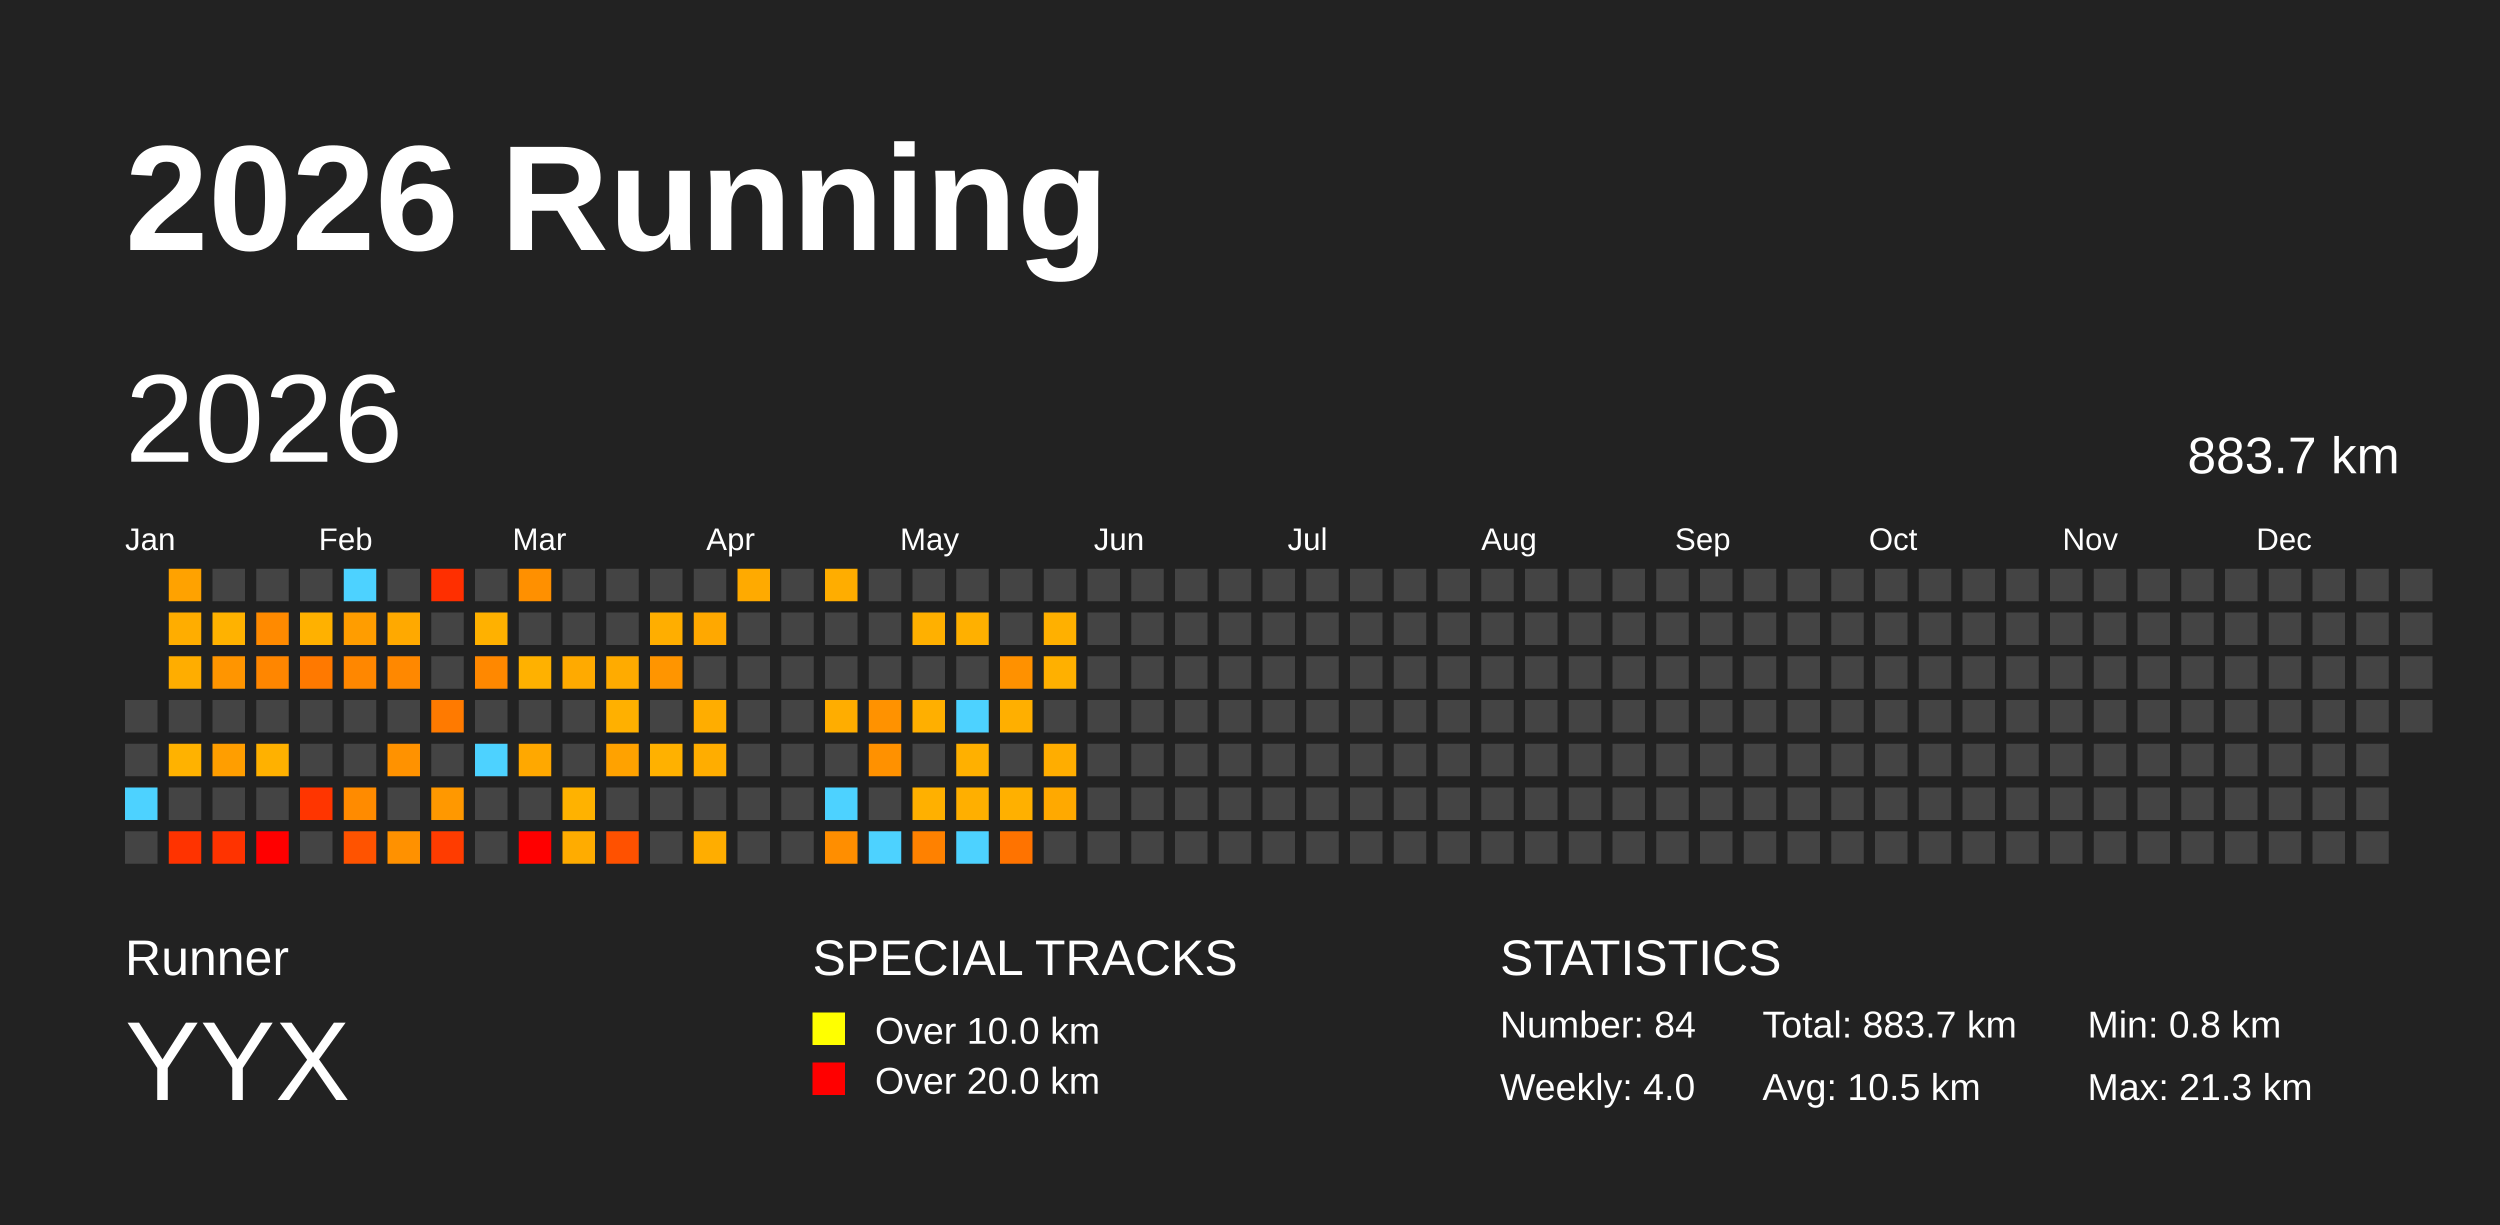
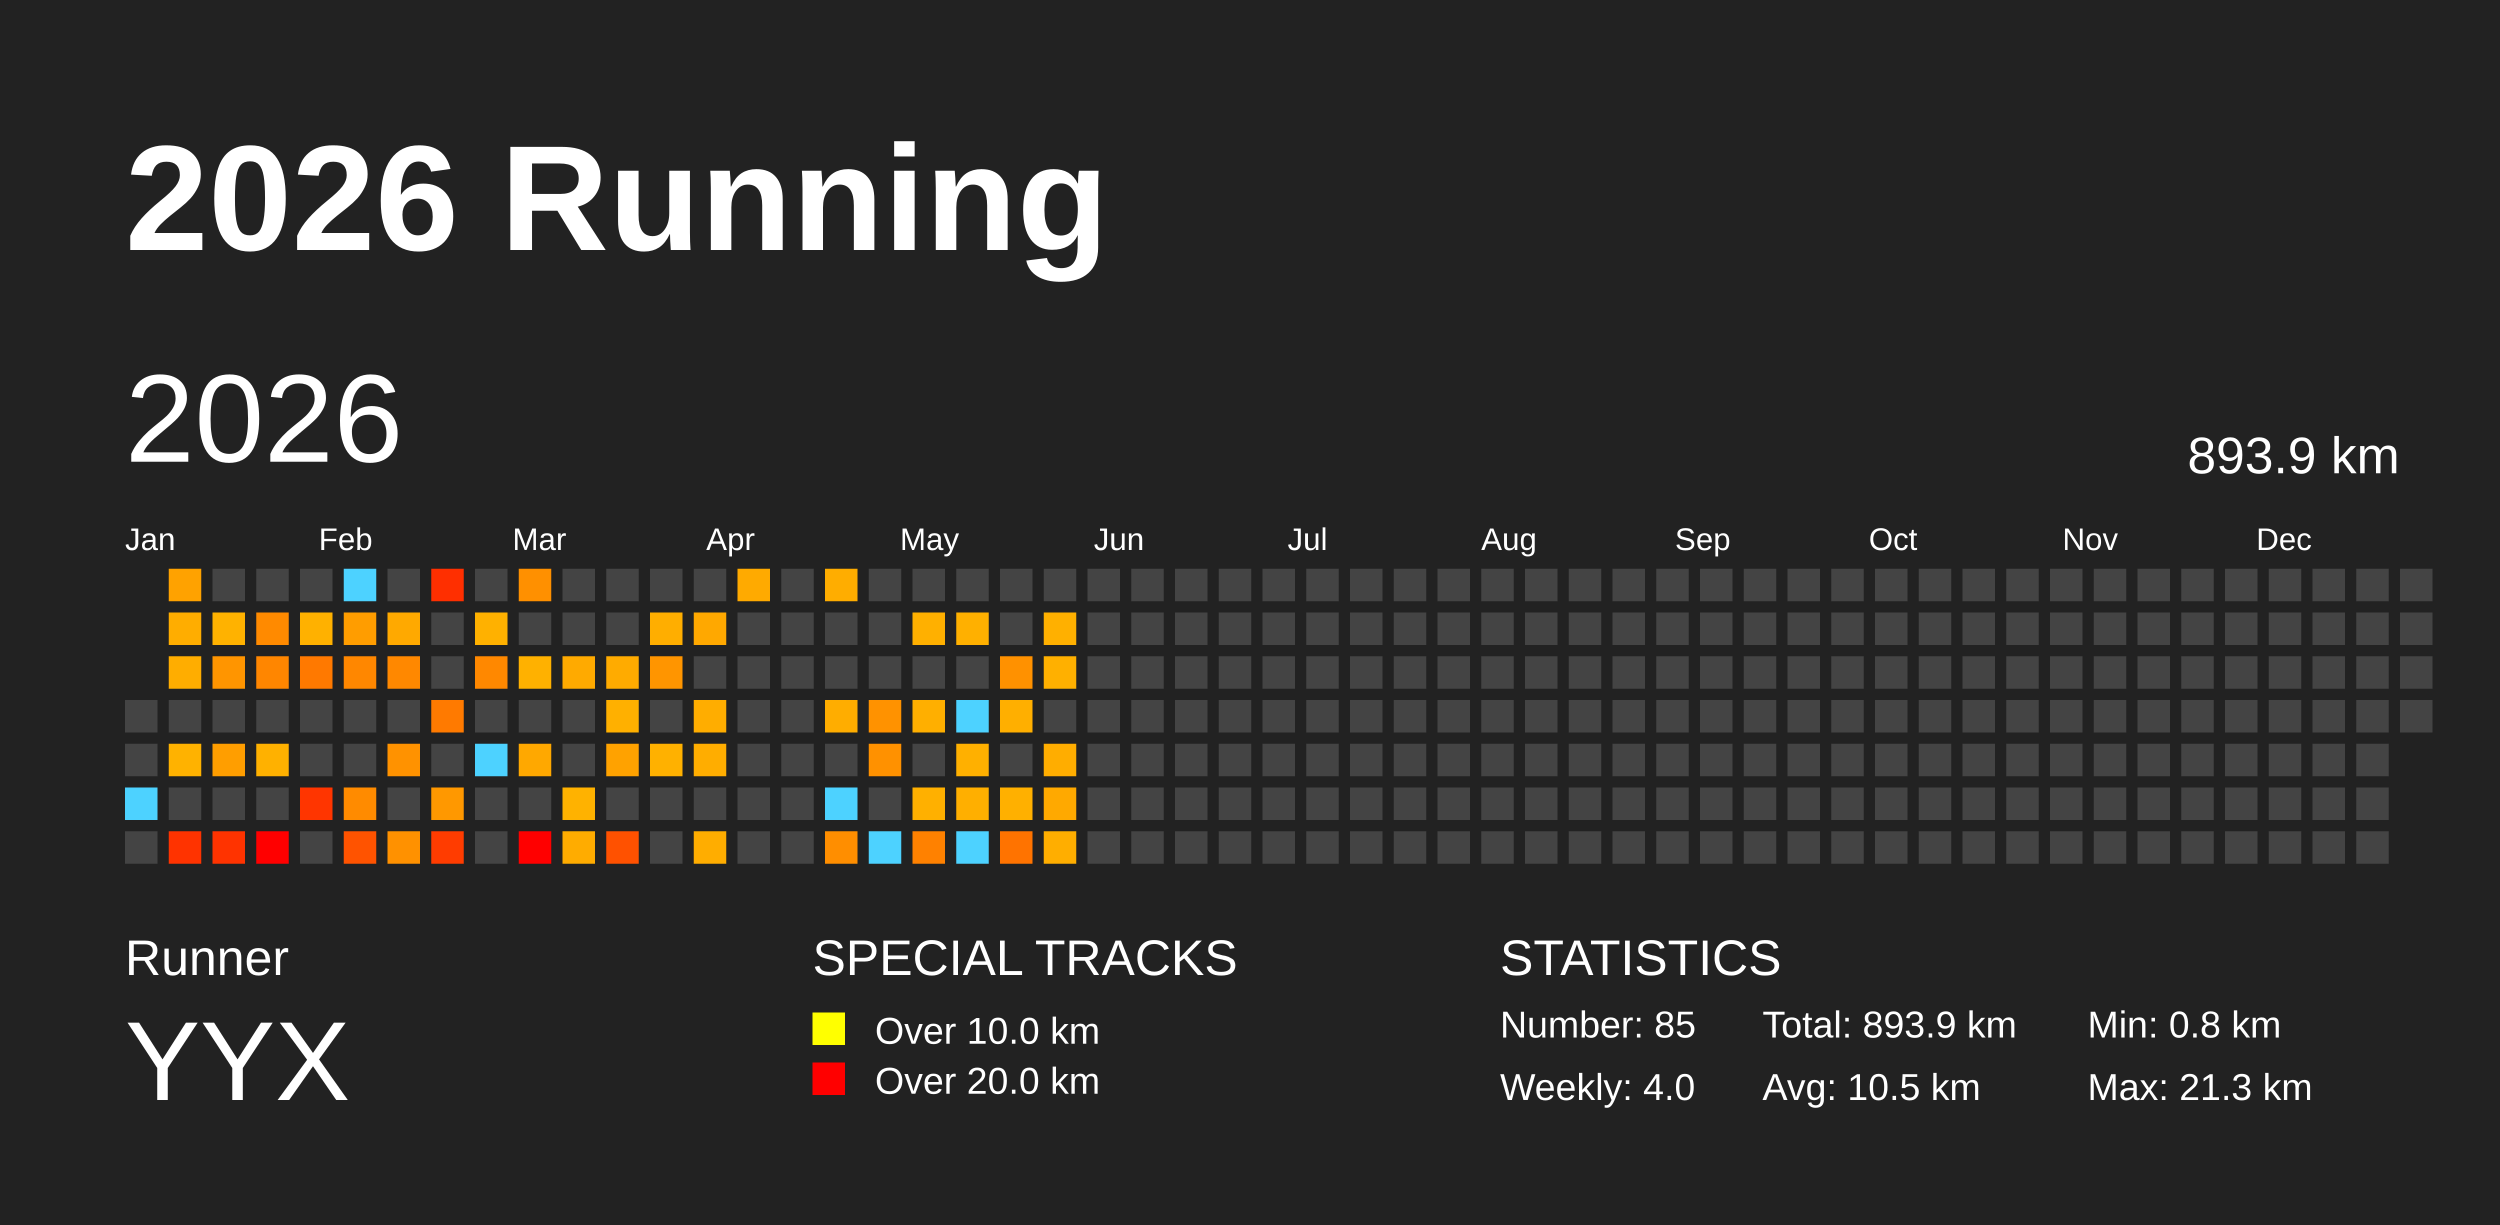
<svg xmlns="http://www.w3.org/2000/svg" baseProfile="full" height="98mm" version="1.1" viewBox="0,0,200,98" width="200mm">
  <defs />
  <rect fill="#222222" height="98" width="200" x="0" y="0" />
  <text fill="#FFFFFF" style="font-size:12px; font-family:Arial; font-weight:bold;" x="10" y="20">2026 Running</text>
  <text fill="#FFFFFF" style="font-size:4px; font-family:Arial" x="10" y="78">Runner</text>
  <text fill="#FFFFFF" style="font-size:9px; font-family:Arial" x="10" y="88">YYX</text>
  <text fill="#FFFFFF" style="font-size:4px; font-family:Arial" x="65" y="78">SPECIAL TRACKS</text>
  <rect fill="yellow" height="2.6" width="2.6" x="65" y="81" />
  <text fill="#FFFFFF" style="font-size:3px; font-family:Arial" x="70" y="83.5">Over 10.0 km</text>
  <rect fill="red" height="2.6" width="2.6" x="65" y="85" />
  <text fill="#FFFFFF" style="font-size:3px; font-family:Arial" x="70" y="87.5">Over 20.0 km</text>
  <text fill="#FFFFFF" style="font-size:4px; font-family:Arial" x="120" y="78">STATISTICS</text>
-   <text fill="#FFFFFF" style="font-size:3px; font-family:Arial" x="120" y="83">Number: 84</text>
+   <text fill="#FFFFFF" style="font-size:3px; font-family:Arial" x="120" y="83">Number: 85</text>
  <text fill="#FFFFFF" style="font-size:3px; font-family:Arial" x="120" y="88">Weekly: 4.0</text>
-   <text fill="#FFFFFF" style="font-size:3px; font-family:Arial" x="141" y="83">Total: 883.7 km</text>
+   <text fill="#FFFFFF" style="font-size:3px; font-family:Arial" x="141" y="83">Total: 893.9 km</text>
  <text fill="#FFFFFF" style="font-size:3px; font-family:Arial" x="141" y="88">Avg: 10.5 km</text>
  <text fill="#FFFFFF" style="font-size:3px; font-family:Arial" x="167" y="83">Min: 0.8 km</text>
  <text fill="#FFFFFF" style="font-size:3px; font-family:Arial" x="167" y="88">Max: 21.3 km</text>
  <text dominant-baseline="hanging" fill="#FFFFFF" style="font-size:10.0px; font-family:Arial;" x="10" y="30">2026</text>
-   <text dominant-baseline="hanging" fill="#FFFFFF" style="font-size:4.125px; font-family:Arial;" x="175" y="35">883.7 km</text>
+   <text dominant-baseline="hanging" fill="#FFFFFF" style="font-size:4.125px; font-family:Arial;" x="175" y="35">893.9 km</text>
  <text fill="#FFFFFF" style="font-size:2.5px; font-family:Arial" x="10.0" y="44">Jan</text>
  <text fill="#FFFFFF" style="font-size:2.5px; font-family:Arial" x="25.5" y="44">Feb</text>
  <text fill="#FFFFFF" style="font-size:2.5px; font-family:Arial" x="41.0" y="44">Mar</text>
  <text fill="#FFFFFF" style="font-size:2.5px; font-family:Arial" x="56.5" y="44">Apr</text>
  <text fill="#FFFFFF" style="font-size:2.5px; font-family:Arial" x="72.0" y="44">May</text>
  <text fill="#FFFFFF" style="font-size:2.5px; font-family:Arial" x="87.5" y="44">Jun</text>
  <text fill="#FFFFFF" style="font-size:2.5px; font-family:Arial" x="103.0" y="44">Jul</text>
  <text fill="#FFFFFF" style="font-size:2.5px; font-family:Arial" x="118.5" y="44">Aug</text>
  <text fill="#FFFFFF" style="font-size:2.5px; font-family:Arial" x="134.0" y="44">Sep</text>
  <text fill="#FFFFFF" style="font-size:2.5px; font-family:Arial" x="149.5" y="44">Oct</text>
  <text fill="#FFFFFF" style="font-size:2.5px; font-family:Arial" x="165.0" y="44">Nov</text>
  <text fill="#FFFFFF" style="font-size:2.5px; font-family:Arial" x="180.5" y="44">Dec</text>
  <rect fill="#444444" height="2.6" width="2.6" x="10.0" y="56.0" />
  <rect fill="#444444" height="2.6" width="2.6" x="10.0" y="59.5" />
  <rect fill="#4dd2ff" height="2.6" width="2.6" x="10.0" y="63.0" />
  <rect fill="#444444" height="2.6" width="2.6" x="10.0" y="66.5" />
  <rect fill="#ffa200" height="2.6" width="2.6" x="13.5" y="45.5" />
  <rect fill="#ffad00" height="2.6" width="2.6" x="13.5" y="49.0" />
  <rect fill="#ffad00" height="2.6" width="2.6" x="13.5" y="52.5" />
  <rect fill="#444444" height="2.6" width="2.6" x="13.5" y="56.0" />
  <rect fill="#ffb200" height="2.6" width="2.6" x="13.5" y="59.5" />
  <rect fill="#444444" height="2.6" width="2.6" x="13.5" y="63.0" />
  <rect fill="#ff3300" height="2.6" width="2.6" x="13.5" y="66.5" />
  <rect fill="#444444" height="2.6" width="2.6" x="17.0" y="45.5" />
  <rect fill="#ffb200" height="2.6" width="2.6" x="17.0" y="49.0" />
  <rect fill="#ff9500" height="2.6" width="2.6" x="17.0" y="52.5" />
  <rect fill="#444444" height="2.6" width="2.6" x="17.0" y="56.0" />
  <rect fill="#ff9e00" height="2.6" width="2.6" x="17.0" y="59.5" />
  <rect fill="#444444" height="2.6" width="2.6" x="17.0" y="63.0" />
  <rect fill="#ff3300" height="2.6" width="2.6" x="17.0" y="66.5" />
  <rect fill="#444444" height="2.6" width="2.6" x="20.5" y="45.5" />
  <rect fill="#ff8a00" height="2.6" width="2.6" x="20.5" y="49.0" />
  <rect fill="#ff8600" height="2.6" width="2.6" x="20.5" y="52.5" />
  <rect fill="#444444" height="2.6" width="2.6" x="20.5" y="56.0" />
  <rect fill="#ffb100" height="2.6" width="2.6" x="20.5" y="59.5" />
  <rect fill="#444444" height="2.6" width="2.6" x="20.5" y="63.0" />
  <rect fill="red" height="2.6" width="2.6" x="20.5" y="66.5" />
  <rect fill="#444444" height="2.6" width="2.6" x="24.0" y="45.5" />
  <rect fill="#ffb100" height="2.6" width="2.6" x="24.0" y="49.0" />
  <rect fill="#ff7900" height="2.6" width="2.6" x="24.0" y="52.5" />
  <rect fill="#444444" height="2.6" width="2.6" x="24.0" y="56.0" />
  <rect fill="#444444" height="2.6" width="2.6" x="24.0" y="59.5" />
  <rect fill="#ff3500" height="2.6" width="2.6" x="24.0" y="63.0" />
  <rect fill="#444444" height="2.6" width="2.6" x="24.0" y="66.5" />
  <rect fill="#4dd2ff" height="2.6" width="2.6" x="27.5" y="45.5" />
  <rect fill="#ff9d00" height="2.6" width="2.6" x="27.5" y="49.0" />
  <rect fill="#ff8700" height="2.6" width="2.6" x="27.5" y="52.5" />
  <rect fill="#444444" height="2.6" width="2.6" x="27.5" y="56.0" />
  <rect fill="#444444" height="2.6" width="2.6" x="27.5" y="59.5" />
  <rect fill="#ff8b00" height="2.6" width="2.6" x="27.5" y="63.0" />
  <rect fill="#ff5300" height="2.6" width="2.6" x="27.5" y="66.5" />
  <rect fill="#444444" height="2.6" width="2.6" x="31.0" y="45.5" />
  <rect fill="#ffa900" height="2.6" width="2.6" x="31.0" y="49.0" />
  <rect fill="#ff8800" height="2.6" width="2.6" x="31.0" y="52.5" />
  <rect fill="#444444" height="2.6" width="2.6" x="31.0" y="56.0" />
  <rect fill="#ff9200" height="2.6" width="2.6" x="31.0" y="59.5" />
  <rect fill="#444444" height="2.6" width="2.6" x="31.0" y="63.0" />
  <rect fill="#ff9100" height="2.6" width="2.6" x="31.0" y="66.5" />
  <rect fill="#ff2f00" height="2.6" width="2.6" x="34.5" y="45.5" />
  <rect fill="#444444" height="2.6" width="2.6" x="34.5" y="49.0" />
  <rect fill="#444444" height="2.6" width="2.6" x="34.5" y="52.5" />
  <rect fill="#ff7a00" height="2.6" width="2.6" x="34.5" y="56.0" />
  <rect fill="#444444" height="2.6" width="2.6" x="34.5" y="59.5" />
  <rect fill="#ff9800" height="2.6" width="2.6" x="34.5" y="63.0" />
  <rect fill="#ff3c00" height="2.6" width="2.6" x="34.5" y="66.5" />
  <rect fill="#444444" height="2.6" width="2.6" x="38.0" y="45.5" />
  <rect fill="#ffb100" height="2.6" width="2.6" x="38.0" y="49.0" />
  <rect fill="#ff8800" height="2.6" width="2.6" x="38.0" y="52.5" />
  <rect fill="#444444" height="2.6" width="2.6" x="38.0" y="56.0" />
  <rect fill="#4dd2ff" height="2.6" width="2.6" x="38.0" y="59.5" />
  <rect fill="#444444" height="2.6" width="2.6" x="38.0" y="63.0" />
  <rect fill="#444444" height="2.6" width="2.6" x="38.0" y="66.5" />
  <rect fill="#ff9000" height="2.6" width="2.6" x="41.5" y="45.5" />
  <rect fill="#444444" height="2.6" width="2.6" x="41.5" y="49.0" />
  <rect fill="#ffb100" height="2.6" width="2.6" x="41.5" y="52.5" />
  <rect fill="#444444" height="2.6" width="2.6" x="41.5" y="56.0" />
  <rect fill="#ffa800" height="2.6" width="2.6" x="41.5" y="59.5" />
  <rect fill="#444444" height="2.6" width="2.6" x="41.5" y="63.0" />
  <rect fill="red" height="2.6" width="2.6" x="41.5" y="66.5" />
  <rect fill="#444444" height="2.6" width="2.6" x="45.0" y="45.5" />
  <rect fill="#444444" height="2.6" width="2.6" x="45.0" y="49.0" />
  <rect fill="#ffaa00" height="2.6" width="2.6" x="45.0" y="52.5" />
  <rect fill="#444444" height="2.6" width="2.6" x="45.0" y="56.0" />
  <rect fill="#444444" height="2.6" width="2.6" x="45.0" y="59.5" />
  <rect fill="#ffb200" height="2.6" width="2.6" x="45.0" y="63.0" />
  <rect fill="#ffac00" height="2.6" width="2.6" x="45.0" y="66.5" />
  <rect fill="#444444" height="2.6" width="2.6" x="48.5" y="45.5" />
  <rect fill="#444444" height="2.6" width="2.6" x="48.5" y="49.0" />
  <rect fill="#ffab00" height="2.6" width="2.6" x="48.5" y="52.5" />
  <rect fill="#ffb000" height="2.6" width="2.6" x="48.5" y="56.0" />
  <rect fill="#ffa200" height="2.6" width="2.6" x="48.5" y="59.5" />
  <rect fill="#444444" height="2.6" width="2.6" x="48.5" y="63.0" />
  <rect fill="#ff5100" height="2.6" width="2.6" x="48.5" y="66.5" />
  <rect fill="#444444" height="2.6" width="2.6" x="52.0" y="45.5" />
  <rect fill="#ffae00" height="2.6" width="2.6" x="52.0" y="49.0" />
  <rect fill="#ff9500" height="2.6" width="2.6" x="52.0" y="52.5" />
  <rect fill="#444444" height="2.6" width="2.6" x="52.0" y="56.0" />
  <rect fill="#ffb100" height="2.6" width="2.6" x="52.0" y="59.5" />
  <rect fill="#444444" height="2.6" width="2.6" x="52.0" y="63.0" />
  <rect fill="#444444" height="2.6" width="2.6" x="52.0" y="66.5" />
  <rect fill="#444444" height="2.6" width="2.6" x="55.5" y="45.5" />
  <rect fill="#ffa800" height="2.6" width="2.6" x="55.5" y="49.0" />
  <rect fill="#444444" height="2.6" width="2.6" x="55.5" y="52.5" />
  <rect fill="#ffad00" height="2.6" width="2.6" x="55.5" y="56.0" />
  <rect fill="#ffad00" height="2.6" width="2.6" x="55.5" y="59.5" />
  <rect fill="#444444" height="2.6" width="2.6" x="55.5" y="63.0" />
  <rect fill="#ffad00" height="2.6" width="2.6" x="55.5" y="66.5" />
  <rect fill="#ffaa00" height="2.6" width="2.6" x="59.0" y="45.5" />
  <rect fill="#444444" height="2.6" width="2.6" x="59.0" y="49.0" />
  <rect fill="#444444" height="2.6" width="2.6" x="59.0" y="52.5" />
  <rect fill="#444444" height="2.6" width="2.6" x="59.0" y="56.0" />
  <rect fill="#444444" height="2.6" width="2.6" x="59.0" y="59.5" />
  <rect fill="#444444" height="2.6" width="2.6" x="59.0" y="63.0" />
  <rect fill="#444444" height="2.6" width="2.6" x="59.0" y="66.5" />
  <rect fill="#444444" height="2.6" width="2.6" x="62.5" y="45.5" />
  <rect fill="#444444" height="2.6" width="2.6" x="62.5" y="49.0" />
  <rect fill="#444444" height="2.6" width="2.6" x="62.5" y="52.5" />
  <rect fill="#444444" height="2.6" width="2.6" x="62.5" y="56.0" />
  <rect fill="#444444" height="2.6" width="2.6" x="62.5" y="59.5" />
  <rect fill="#444444" height="2.6" width="2.6" x="62.5" y="63.0" />
  <rect fill="#444444" height="2.6" width="2.6" x="62.5" y="66.5" />
  <rect fill="#ffad00" height="2.6" width="2.6" x="66.0" y="45.5" />
  <rect fill="#444444" height="2.6" width="2.6" x="66.0" y="49.0" />
  <rect fill="#444444" height="2.6" width="2.6" x="66.0" y="52.5" />
  <rect fill="#ffad00" height="2.6" width="2.6" x="66.0" y="56.0" />
  <rect fill="#444444" height="2.6" width="2.6" x="66.0" y="59.5" />
  <rect fill="#4dd2ff" height="2.6" width="2.6" x="66.0" y="63.0" />
  <rect fill="#ff8e00" height="2.6" width="2.6" x="66.0" y="66.5" />
  <rect fill="#444444" height="2.6" width="2.6" x="69.5" y="45.5" />
  <rect fill="#444444" height="2.6" width="2.6" x="69.5" y="49.0" />
  <rect fill="#444444" height="2.6" width="2.6" x="69.5" y="52.5" />
  <rect fill="#ff9200" height="2.6" width="2.6" x="69.5" y="56.0" />
  <rect fill="#ff9100" height="2.6" width="2.6" x="69.5" y="59.5" />
  <rect fill="#444444" height="2.6" width="2.6" x="69.5" y="63.0" />
  <rect fill="#4dd2ff" height="2.6" width="2.6" x="69.5" y="66.5" />
  <rect fill="#444444" height="2.6" width="2.6" x="73.0" y="45.5" />
  <rect fill="#ffb000" height="2.6" width="2.6" x="73.0" y="49.0" />
  <rect fill="#444444" height="2.6" width="2.6" x="73.0" y="52.5" />
  <rect fill="#ffaf00" height="2.6" width="2.6" x="73.0" y="56.0" />
  <rect fill="#444444" height="2.6" width="2.6" x="73.0" y="59.5" />
  <rect fill="#ffb000" height="2.6" width="2.6" x="73.0" y="63.0" />
  <rect fill="#ff8100" height="2.6" width="2.6" x="73.0" y="66.5" />
  <rect fill="#444444" height="2.6" width="2.6" x="76.5" y="45.5" />
  <rect fill="#ffb000" height="2.6" width="2.6" x="76.5" y="49.0" />
  <rect fill="#444444" height="2.6" width="2.6" x="76.5" y="52.5" />
  <rect fill="#4dd2ff" height="2.6" width="2.6" x="76.5" y="56.0" />
  <rect fill="#ffb000" height="2.6" width="2.6" x="76.5" y="59.5" />
  <rect fill="#ffaf00" height="2.6" width="2.6" x="76.5" y="63.0" />
  <rect fill="#4dd2ff" height="2.6" width="2.6" x="76.5" y="66.5" />
  <rect fill="#444444" height="2.6" width="2.6" x="80.0" y="45.5" />
  <rect fill="#444444" height="2.6" width="2.6" x="80.0" y="49.0" />
  <rect fill="#ff9100" height="2.6" width="2.6" x="80.0" y="52.5" />
  <rect fill="#ffaf00" height="2.6" width="2.6" x="80.0" y="56.0" />
  <rect fill="#444444" height="2.6" width="2.6" x="80.0" y="59.5" />
  <rect fill="#ffb000" height="2.6" width="2.6" x="80.0" y="63.0" />
  <rect fill="#ff7300" height="2.6" width="2.6" x="80.0" y="66.5" />
  <rect fill="#444444" height="2.6" width="2.6" x="83.5" y="45.5" />
  <rect fill="#ffb000" height="2.6" width="2.6" x="83.5" y="49.0" />
  <rect fill="#ffb000" height="2.6" width="2.6" x="83.5" y="52.5" />
  <rect fill="#444444" height="2.6" width="2.6" x="83.5" y="56.0" />
  <rect fill="#ffad00" height="2.6" width="2.6" x="83.5" y="59.5" />
  <rect fill="#ffa900" height="2.6" width="2.6" x="83.5" y="63.0" />
-   <rect fill="#444444" height="2.6" width="2.6" x="83.5" y="66.5" />
+   <rect fill="#ffae00" height="2.6" width="2.6" x="83.5" y="66.5" />
  <rect fill="#444444" height="2.6" width="2.6" x="87.0" y="45.5" />
  <rect fill="#444444" height="2.6" width="2.6" x="87.0" y="49.0" />
  <rect fill="#444444" height="2.6" width="2.6" x="87.0" y="52.5" />
  <rect fill="#444444" height="2.6" width="2.6" x="87.0" y="56.0" />
  <rect fill="#444444" height="2.6" width="2.6" x="87.0" y="59.5" />
  <rect fill="#444444" height="2.6" width="2.6" x="87.0" y="63.0" />
  <rect fill="#444444" height="2.6" width="2.6" x="87.0" y="66.5" />
  <rect fill="#444444" height="2.6" width="2.6" x="90.5" y="45.5" />
  <rect fill="#444444" height="2.6" width="2.6" x="90.5" y="49.0" />
  <rect fill="#444444" height="2.6" width="2.6" x="90.5" y="52.5" />
  <rect fill="#444444" height="2.6" width="2.6" x="90.5" y="56.0" />
  <rect fill="#444444" height="2.6" width="2.6" x="90.5" y="59.5" />
  <rect fill="#444444" height="2.6" width="2.6" x="90.5" y="63.0" />
  <rect fill="#444444" height="2.6" width="2.6" x="90.5" y="66.5" />
  <rect fill="#444444" height="2.6" width="2.6" x="94.0" y="45.5" />
  <rect fill="#444444" height="2.6" width="2.6" x="94.0" y="49.0" />
  <rect fill="#444444" height="2.6" width="2.6" x="94.0" y="52.5" />
  <rect fill="#444444" height="2.6" width="2.6" x="94.0" y="56.0" />
  <rect fill="#444444" height="2.6" width="2.6" x="94.0" y="59.5" />
  <rect fill="#444444" height="2.6" width="2.6" x="94.0" y="63.0" />
  <rect fill="#444444" height="2.6" width="2.6" x="94.0" y="66.5" />
  <rect fill="#444444" height="2.6" width="2.6" x="97.5" y="45.5" />
  <rect fill="#444444" height="2.6" width="2.6" x="97.5" y="49.0" />
  <rect fill="#444444" height="2.6" width="2.6" x="97.5" y="52.5" />
  <rect fill="#444444" height="2.6" width="2.6" x="97.5" y="56.0" />
  <rect fill="#444444" height="2.6" width="2.6" x="97.5" y="59.5" />
  <rect fill="#444444" height="2.6" width="2.6" x="97.5" y="63.0" />
  <rect fill="#444444" height="2.6" width="2.6" x="97.5" y="66.5" />
  <rect fill="#444444" height="2.6" width="2.6" x="101.0" y="45.5" />
  <rect fill="#444444" height="2.6" width="2.6" x="101.0" y="49.0" />
  <rect fill="#444444" height="2.6" width="2.6" x="101.0" y="52.5" />
  <rect fill="#444444" height="2.6" width="2.6" x="101.0" y="56.0" />
  <rect fill="#444444" height="2.6" width="2.6" x="101.0" y="59.5" />
  <rect fill="#444444" height="2.6" width="2.6" x="101.0" y="63.0" />
  <rect fill="#444444" height="2.6" width="2.6" x="101.0" y="66.5" />
  <rect fill="#444444" height="2.6" width="2.6" x="104.5" y="45.5" />
  <rect fill="#444444" height="2.6" width="2.6" x="104.5" y="49.0" />
  <rect fill="#444444" height="2.6" width="2.6" x="104.5" y="52.5" />
  <rect fill="#444444" height="2.6" width="2.6" x="104.5" y="56.0" />
  <rect fill="#444444" height="2.6" width="2.6" x="104.5" y="59.5" />
  <rect fill="#444444" height="2.6" width="2.6" x="104.5" y="63.0" />
  <rect fill="#444444" height="2.6" width="2.6" x="104.5" y="66.5" />
  <rect fill="#444444" height="2.6" width="2.6" x="108.0" y="45.5" />
  <rect fill="#444444" height="2.6" width="2.6" x="108.0" y="49.0" />
  <rect fill="#444444" height="2.6" width="2.6" x="108.0" y="52.5" />
  <rect fill="#444444" height="2.6" width="2.6" x="108.0" y="56.0" />
  <rect fill="#444444" height="2.6" width="2.6" x="108.0" y="59.5" />
  <rect fill="#444444" height="2.6" width="2.6" x="108.0" y="63.0" />
  <rect fill="#444444" height="2.6" width="2.6" x="108.0" y="66.5" />
  <rect fill="#444444" height="2.6" width="2.6" x="111.5" y="45.5" />
  <rect fill="#444444" height="2.6" width="2.6" x="111.5" y="49.0" />
  <rect fill="#444444" height="2.6" width="2.6" x="111.5" y="52.5" />
  <rect fill="#444444" height="2.6" width="2.6" x="111.5" y="56.0" />
  <rect fill="#444444" height="2.6" width="2.6" x="111.5" y="59.5" />
  <rect fill="#444444" height="2.6" width="2.6" x="111.5" y="63.0" />
  <rect fill="#444444" height="2.6" width="2.6" x="111.5" y="66.5" />
  <rect fill="#444444" height="2.6" width="2.6" x="115.0" y="45.5" />
  <rect fill="#444444" height="2.6" width="2.6" x="115.0" y="49.0" />
  <rect fill="#444444" height="2.6" width="2.6" x="115.0" y="52.5" />
  <rect fill="#444444" height="2.6" width="2.6" x="115.0" y="56.0" />
  <rect fill="#444444" height="2.6" width="2.6" x="115.0" y="59.5" />
  <rect fill="#444444" height="2.6" width="2.6" x="115.0" y="63.0" />
  <rect fill="#444444" height="2.6" width="2.6" x="115.0" y="66.5" />
  <rect fill="#444444" height="2.6" width="2.6" x="118.5" y="45.5" />
  <rect fill="#444444" height="2.6" width="2.6" x="118.5" y="49.0" />
  <rect fill="#444444" height="2.6" width="2.6" x="118.5" y="52.5" />
  <rect fill="#444444" height="2.6" width="2.6" x="118.5" y="56.0" />
  <rect fill="#444444" height="2.6" width="2.6" x="118.5" y="59.5" />
  <rect fill="#444444" height="2.6" width="2.6" x="118.5" y="63.0" />
  <rect fill="#444444" height="2.6" width="2.6" x="118.5" y="66.5" />
  <rect fill="#444444" height="2.6" width="2.6" x="122.0" y="45.5" />
  <rect fill="#444444" height="2.6" width="2.6" x="122.0" y="49.0" />
  <rect fill="#444444" height="2.6" width="2.6" x="122.0" y="52.5" />
  <rect fill="#444444" height="2.6" width="2.6" x="122.0" y="56.0" />
  <rect fill="#444444" height="2.6" width="2.6" x="122.0" y="59.5" />
  <rect fill="#444444" height="2.6" width="2.6" x="122.0" y="63.0" />
  <rect fill="#444444" height="2.6" width="2.6" x="122.0" y="66.5" />
  <rect fill="#444444" height="2.6" width="2.6" x="125.5" y="45.5" />
  <rect fill="#444444" height="2.6" width="2.6" x="125.5" y="49.0" />
  <rect fill="#444444" height="2.6" width="2.6" x="125.5" y="52.5" />
  <rect fill="#444444" height="2.6" width="2.6" x="125.5" y="56.0" />
  <rect fill="#444444" height="2.6" width="2.6" x="125.5" y="59.5" />
  <rect fill="#444444" height="2.6" width="2.6" x="125.5" y="63.0" />
  <rect fill="#444444" height="2.6" width="2.6" x="125.5" y="66.5" />
  <rect fill="#444444" height="2.6" width="2.6" x="129.0" y="45.5" />
  <rect fill="#444444" height="2.6" width="2.6" x="129.0" y="49.0" />
  <rect fill="#444444" height="2.6" width="2.6" x="129.0" y="52.5" />
  <rect fill="#444444" height="2.6" width="2.6" x="129.0" y="56.0" />
  <rect fill="#444444" height="2.6" width="2.6" x="129.0" y="59.5" />
  <rect fill="#444444" height="2.6" width="2.6" x="129.0" y="63.0" />
  <rect fill="#444444" height="2.6" width="2.6" x="129.0" y="66.5" />
  <rect fill="#444444" height="2.6" width="2.6" x="132.5" y="45.5" />
  <rect fill="#444444" height="2.6" width="2.6" x="132.5" y="49.0" />
  <rect fill="#444444" height="2.6" width="2.6" x="132.5" y="52.5" />
  <rect fill="#444444" height="2.6" width="2.6" x="132.5" y="56.0" />
  <rect fill="#444444" height="2.6" width="2.6" x="132.5" y="59.5" />
  <rect fill="#444444" height="2.6" width="2.6" x="132.5" y="63.0" />
  <rect fill="#444444" height="2.6" width="2.6" x="132.5" y="66.5" />
  <rect fill="#444444" height="2.6" width="2.6" x="136.0" y="45.5" />
  <rect fill="#444444" height="2.6" width="2.6" x="136.0" y="49.0" />
  <rect fill="#444444" height="2.6" width="2.6" x="136.0" y="52.5" />
  <rect fill="#444444" height="2.6" width="2.6" x="136.0" y="56.0" />
  <rect fill="#444444" height="2.6" width="2.6" x="136.0" y="59.5" />
  <rect fill="#444444" height="2.6" width="2.6" x="136.0" y="63.0" />
  <rect fill="#444444" height="2.6" width="2.6" x="136.0" y="66.5" />
  <rect fill="#444444" height="2.6" width="2.6" x="139.5" y="45.5" />
  <rect fill="#444444" height="2.6" width="2.6" x="139.5" y="49.0" />
  <rect fill="#444444" height="2.6" width="2.6" x="139.5" y="52.5" />
  <rect fill="#444444" height="2.6" width="2.6" x="139.5" y="56.0" />
  <rect fill="#444444" height="2.6" width="2.6" x="139.5" y="59.5" />
  <rect fill="#444444" height="2.6" width="2.6" x="139.5" y="63.0" />
  <rect fill="#444444" height="2.6" width="2.6" x="139.5" y="66.5" />
  <rect fill="#444444" height="2.6" width="2.6" x="143.0" y="45.5" />
  <rect fill="#444444" height="2.6" width="2.6" x="143.0" y="49.0" />
  <rect fill="#444444" height="2.6" width="2.6" x="143.0" y="52.5" />
  <rect fill="#444444" height="2.6" width="2.6" x="143.0" y="56.0" />
  <rect fill="#444444" height="2.6" width="2.6" x="143.0" y="59.5" />
  <rect fill="#444444" height="2.6" width="2.6" x="143.0" y="63.0" />
  <rect fill="#444444" height="2.6" width="2.6" x="143.0" y="66.5" />
  <rect fill="#444444" height="2.6" width="2.6" x="146.5" y="45.5" />
  <rect fill="#444444" height="2.6" width="2.6" x="146.5" y="49.0" />
  <rect fill="#444444" height="2.6" width="2.6" x="146.5" y="52.5" />
  <rect fill="#444444" height="2.6" width="2.6" x="146.5" y="56.0" />
  <rect fill="#444444" height="2.6" width="2.6" x="146.5" y="59.5" />
  <rect fill="#444444" height="2.6" width="2.6" x="146.5" y="63.0" />
  <rect fill="#444444" height="2.6" width="2.6" x="146.5" y="66.5" />
  <rect fill="#444444" height="2.6" width="2.6" x="150.0" y="45.5" />
  <rect fill="#444444" height="2.6" width="2.6" x="150.0" y="49.0" />
  <rect fill="#444444" height="2.6" width="2.6" x="150.0" y="52.5" />
  <rect fill="#444444" height="2.6" width="2.6" x="150.0" y="56.0" />
  <rect fill="#444444" height="2.6" width="2.6" x="150.0" y="59.5" />
  <rect fill="#444444" height="2.6" width="2.6" x="150.0" y="63.0" />
  <rect fill="#444444" height="2.6" width="2.6" x="150.0" y="66.5" />
  <rect fill="#444444" height="2.6" width="2.6" x="153.5" y="45.5" />
  <rect fill="#444444" height="2.6" width="2.6" x="153.5" y="49.0" />
  <rect fill="#444444" height="2.6" width="2.6" x="153.5" y="52.5" />
  <rect fill="#444444" height="2.6" width="2.6" x="153.5" y="56.0" />
  <rect fill="#444444" height="2.6" width="2.6" x="153.5" y="59.5" />
  <rect fill="#444444" height="2.6" width="2.6" x="153.5" y="63.0" />
  <rect fill="#444444" height="2.6" width="2.6" x="153.5" y="66.5" />
  <rect fill="#444444" height="2.6" width="2.6" x="157.0" y="45.5" />
  <rect fill="#444444" height="2.6" width="2.6" x="157.0" y="49.0" />
  <rect fill="#444444" height="2.6" width="2.6" x="157.0" y="52.5" />
  <rect fill="#444444" height="2.6" width="2.6" x="157.0" y="56.0" />
  <rect fill="#444444" height="2.6" width="2.6" x="157.0" y="59.5" />
  <rect fill="#444444" height="2.6" width="2.6" x="157.0" y="63.0" />
  <rect fill="#444444" height="2.6" width="2.6" x="157.0" y="66.5" />
  <rect fill="#444444" height="2.6" width="2.6" x="160.5" y="45.5" />
  <rect fill="#444444" height="2.6" width="2.6" x="160.5" y="49.0" />
  <rect fill="#444444" height="2.6" width="2.6" x="160.5" y="52.5" />
  <rect fill="#444444" height="2.6" width="2.6" x="160.5" y="56.0" />
  <rect fill="#444444" height="2.6" width="2.6" x="160.5" y="59.5" />
  <rect fill="#444444" height="2.6" width="2.6" x="160.5" y="63.0" />
  <rect fill="#444444" height="2.6" width="2.6" x="160.5" y="66.5" />
  <rect fill="#444444" height="2.6" width="2.6" x="164.0" y="45.5" />
  <rect fill="#444444" height="2.6" width="2.6" x="164.0" y="49.0" />
  <rect fill="#444444" height="2.6" width="2.6" x="164.0" y="52.5" />
  <rect fill="#444444" height="2.6" width="2.6" x="164.0" y="56.0" />
  <rect fill="#444444" height="2.6" width="2.6" x="164.0" y="59.5" />
  <rect fill="#444444" height="2.6" width="2.6" x="164.0" y="63.0" />
  <rect fill="#444444" height="2.6" width="2.6" x="164.0" y="66.5" />
  <rect fill="#444444" height="2.6" width="2.6" x="167.5" y="45.5" />
  <rect fill="#444444" height="2.6" width="2.6" x="167.5" y="49.0" />
  <rect fill="#444444" height="2.6" width="2.6" x="167.5" y="52.5" />
  <rect fill="#444444" height="2.6" width="2.6" x="167.5" y="56.0" />
  <rect fill="#444444" height="2.6" width="2.6" x="167.5" y="59.5" />
  <rect fill="#444444" height="2.6" width="2.6" x="167.5" y="63.0" />
  <rect fill="#444444" height="2.6" width="2.6" x="167.5" y="66.5" />
  <rect fill="#444444" height="2.6" width="2.6" x="171.0" y="45.5" />
  <rect fill="#444444" height="2.6" width="2.6" x="171.0" y="49.0" />
  <rect fill="#444444" height="2.6" width="2.6" x="171.0" y="52.5" />
  <rect fill="#444444" height="2.6" width="2.6" x="171.0" y="56.0" />
  <rect fill="#444444" height="2.6" width="2.6" x="171.0" y="59.5" />
  <rect fill="#444444" height="2.6" width="2.6" x="171.0" y="63.0" />
  <rect fill="#444444" height="2.6" width="2.6" x="171.0" y="66.5" />
  <rect fill="#444444" height="2.6" width="2.6" x="174.5" y="45.5" />
  <rect fill="#444444" height="2.6" width="2.6" x="174.5" y="49.0" />
  <rect fill="#444444" height="2.6" width="2.6" x="174.5" y="52.5" />
  <rect fill="#444444" height="2.6" width="2.6" x="174.5" y="56.0" />
  <rect fill="#444444" height="2.6" width="2.6" x="174.5" y="59.5" />
  <rect fill="#444444" height="2.6" width="2.6" x="174.5" y="63.0" />
  <rect fill="#444444" height="2.6" width="2.6" x="174.5" y="66.5" />
  <rect fill="#444444" height="2.6" width="2.6" x="178.0" y="45.5" />
  <rect fill="#444444" height="2.6" width="2.6" x="178.0" y="49.0" />
  <rect fill="#444444" height="2.6" width="2.6" x="178.0" y="52.5" />
  <rect fill="#444444" height="2.6" width="2.6" x="178.0" y="56.0" />
  <rect fill="#444444" height="2.6" width="2.6" x="178.0" y="59.5" />
  <rect fill="#444444" height="2.6" width="2.6" x="178.0" y="63.0" />
  <rect fill="#444444" height="2.6" width="2.6" x="178.0" y="66.5" />
  <rect fill="#444444" height="2.6" width="2.6" x="181.5" y="45.5" />
  <rect fill="#444444" height="2.6" width="2.6" x="181.5" y="49.0" />
  <rect fill="#444444" height="2.6" width="2.6" x="181.5" y="52.5" />
  <rect fill="#444444" height="2.6" width="2.6" x="181.5" y="56.0" />
  <rect fill="#444444" height="2.6" width="2.6" x="181.5" y="59.5" />
  <rect fill="#444444" height="2.6" width="2.6" x="181.5" y="63.0" />
  <rect fill="#444444" height="2.6" width="2.6" x="181.5" y="66.5" />
  <rect fill="#444444" height="2.6" width="2.6" x="185.0" y="45.5" />
  <rect fill="#444444" height="2.6" width="2.6" x="185.0" y="49.0" />
  <rect fill="#444444" height="2.6" width="2.6" x="185.0" y="52.5" />
  <rect fill="#444444" height="2.6" width="2.6" x="185.0" y="56.0" />
  <rect fill="#444444" height="2.6" width="2.6" x="185.0" y="59.5" />
  <rect fill="#444444" height="2.6" width="2.6" x="185.0" y="63.0" />
  <rect fill="#444444" height="2.6" width="2.6" x="185.0" y="66.5" />
  <rect fill="#444444" height="2.6" width="2.6" x="188.5" y="45.5" />
  <rect fill="#444444" height="2.6" width="2.6" x="188.5" y="49.0" />
  <rect fill="#444444" height="2.6" width="2.6" x="188.5" y="52.5" />
  <rect fill="#444444" height="2.6" width="2.6" x="188.5" y="56.0" />
  <rect fill="#444444" height="2.6" width="2.6" x="188.5" y="59.5" />
  <rect fill="#444444" height="2.6" width="2.6" x="188.5" y="63.0" />
  <rect fill="#444444" height="2.6" width="2.6" x="188.5" y="66.5" />
  <rect fill="#444444" height="2.6" width="2.6" x="192.0" y="45.5" />
  <rect fill="#444444" height="2.6" width="2.6" x="192.0" y="49.0" />
  <rect fill="#444444" height="2.6" width="2.6" x="192.0" y="52.5" />
  <rect fill="#444444" height="2.6" width="2.6" x="192.0" y="56.0" />
</svg>
